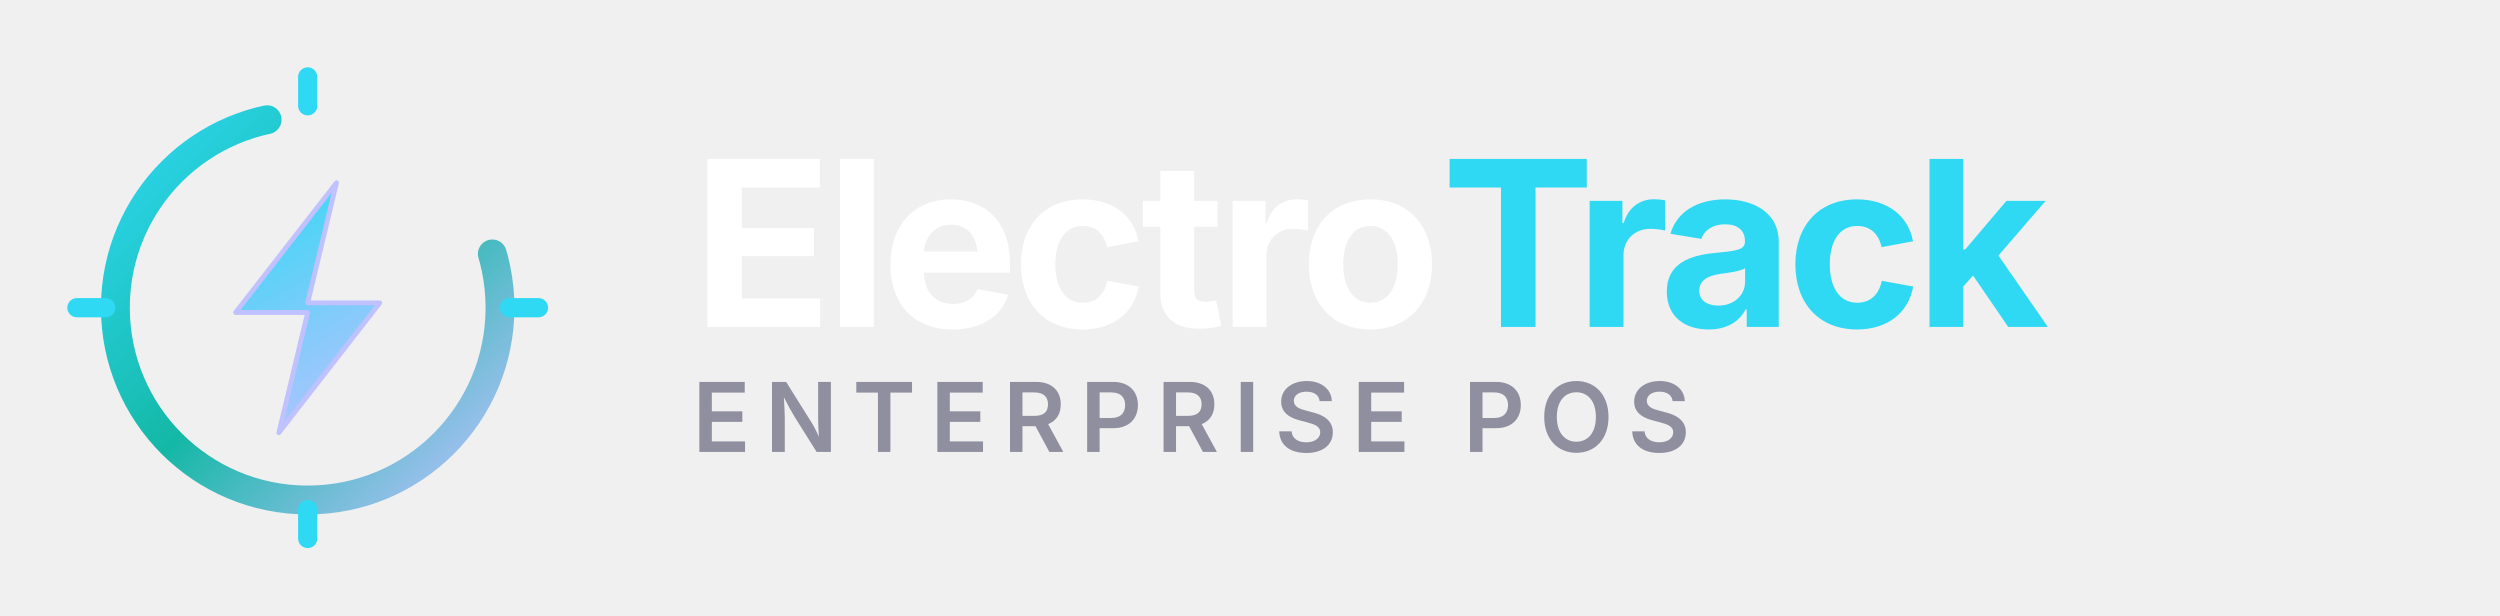
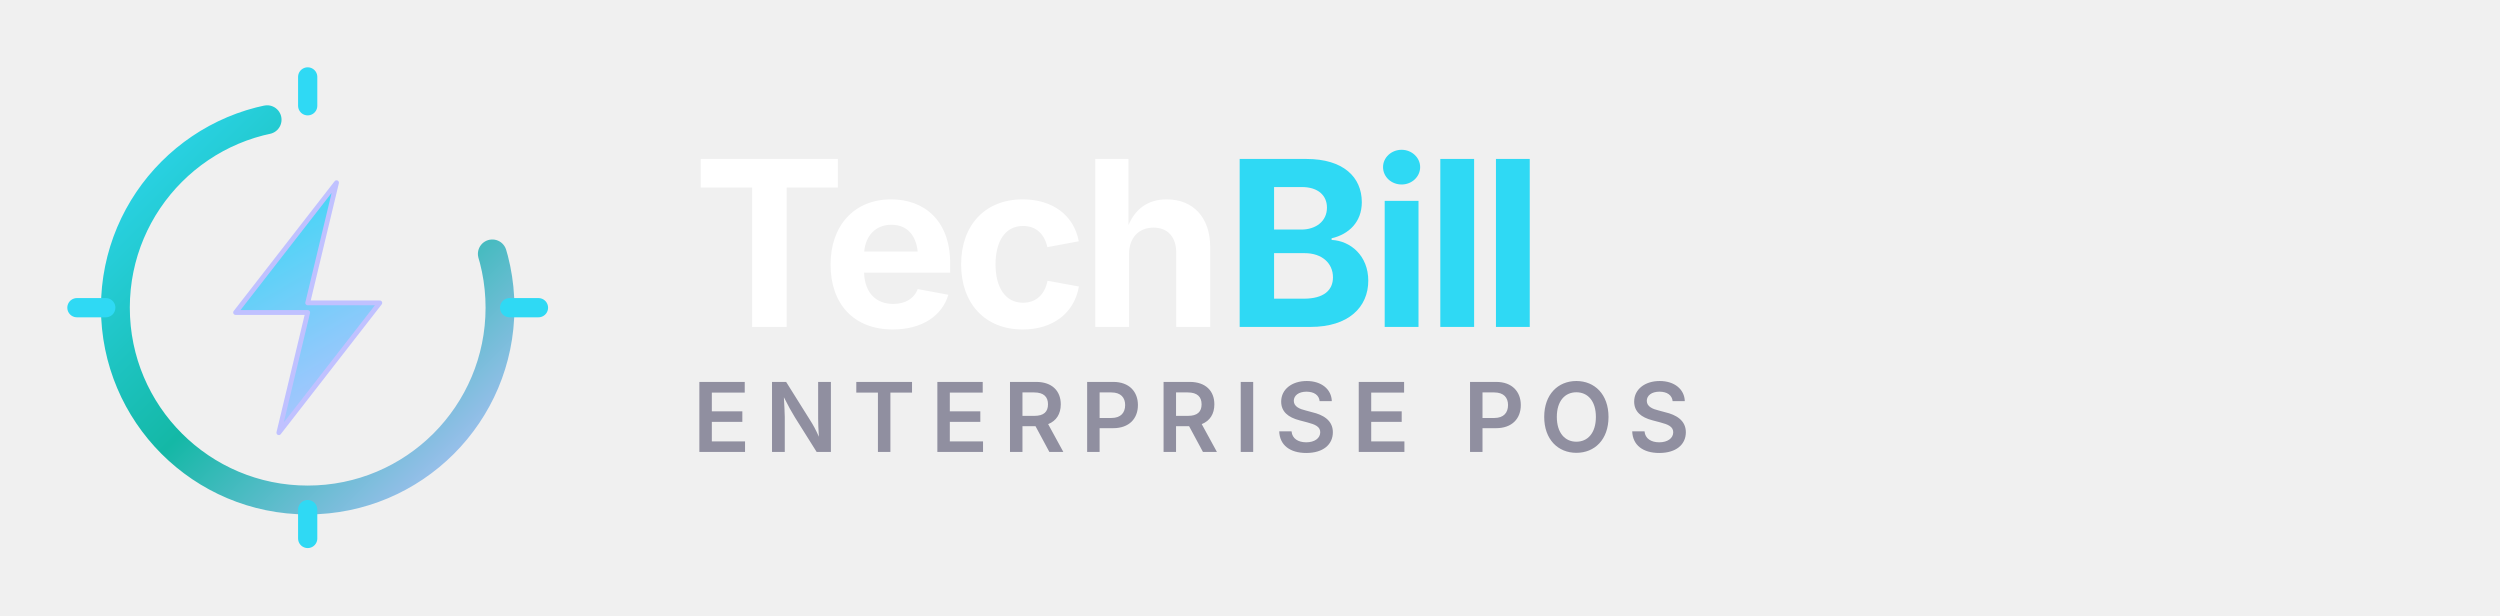
<svg xmlns="http://www.w3.org/2000/svg" viewBox="0 0 260 64" fill="none">
  <g transform="translate(8, 8)">
    <circle cx="24" cy="24" r="20" stroke="url(#brand-grad)" stroke-width="3" stroke-linecap="round" stroke-dasharray="90 30" />
    <path d="M24 0v3M24 45v3M0 24h3M45 24h3" stroke="#2fd9f4" stroke-width="2" stroke-linecap="round" />
    <path d="M27 11L16.5 24.5h7.5L21 37L31.5 23.5h-7.5L27 11z" fill="url(#bolt-grad)" stroke="#c0c1ff" stroke-width="0.5" stroke-linejoin="round" />
  </g>
  <text x="72" y="34" font-family="'Space Grotesk', system-ui, -apple-system, sans-serif" font-size="24" font-weight="700" fill="#ffffff" letter-spacing="-0.03em">
-     Electro<tspan fill="#2fd9f4">Track</tspan>
+     Tech<tspan fill="#2fd9f4">Bill</tspan>
  </text>
  <text x="72" y="47" font-family="'DM Sans', system-ui, -apple-system, sans-serif" font-size="10" font-weight="600" fill="#908fa0" letter-spacing="0.15em">
    ENTERPRISE POS
  </text>
  <defs>
    <linearGradient id="brand-grad" x1="4" y1="4" x2="44" y2="44" gradientUnits="userSpaceOnUse">
      <stop offset="0%" stop-color="#2fd9f4" />
      <stop offset="50%" stop-color="#14b8a6" />
      <stop offset="100%" stop-color="#c0c1ff" />
    </linearGradient>
    <linearGradient id="bolt-grad" x1="16.5" y1="11" x2="31.5" y2="37" gradientUnits="userSpaceOnUse">
      <stop offset="0%" stop-color="#2fd9f4" />
      <stop offset="100%" stop-color="#c0c1ff" />
    </linearGradient>
  </defs>
</svg>
